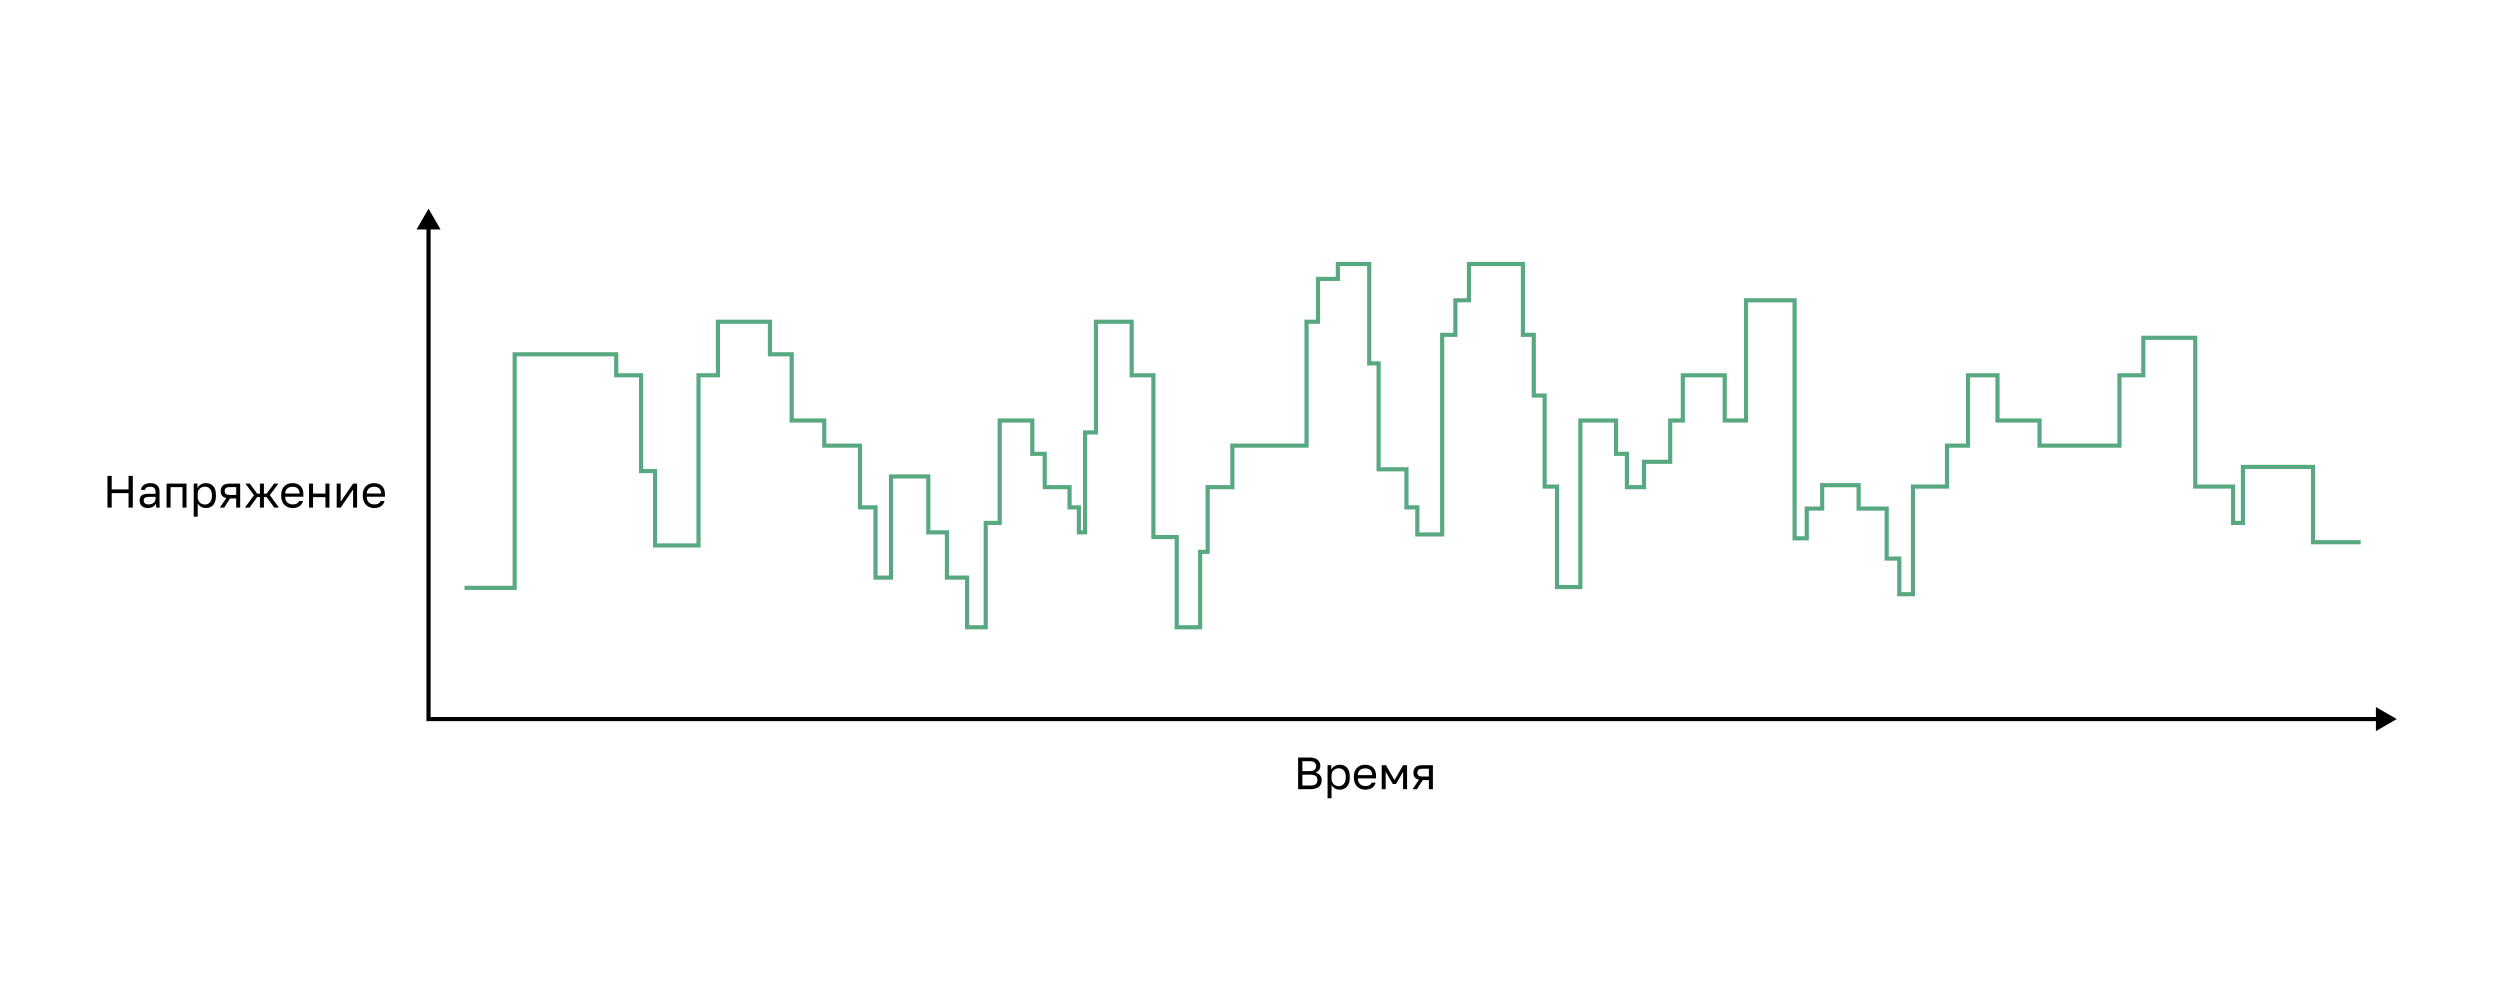
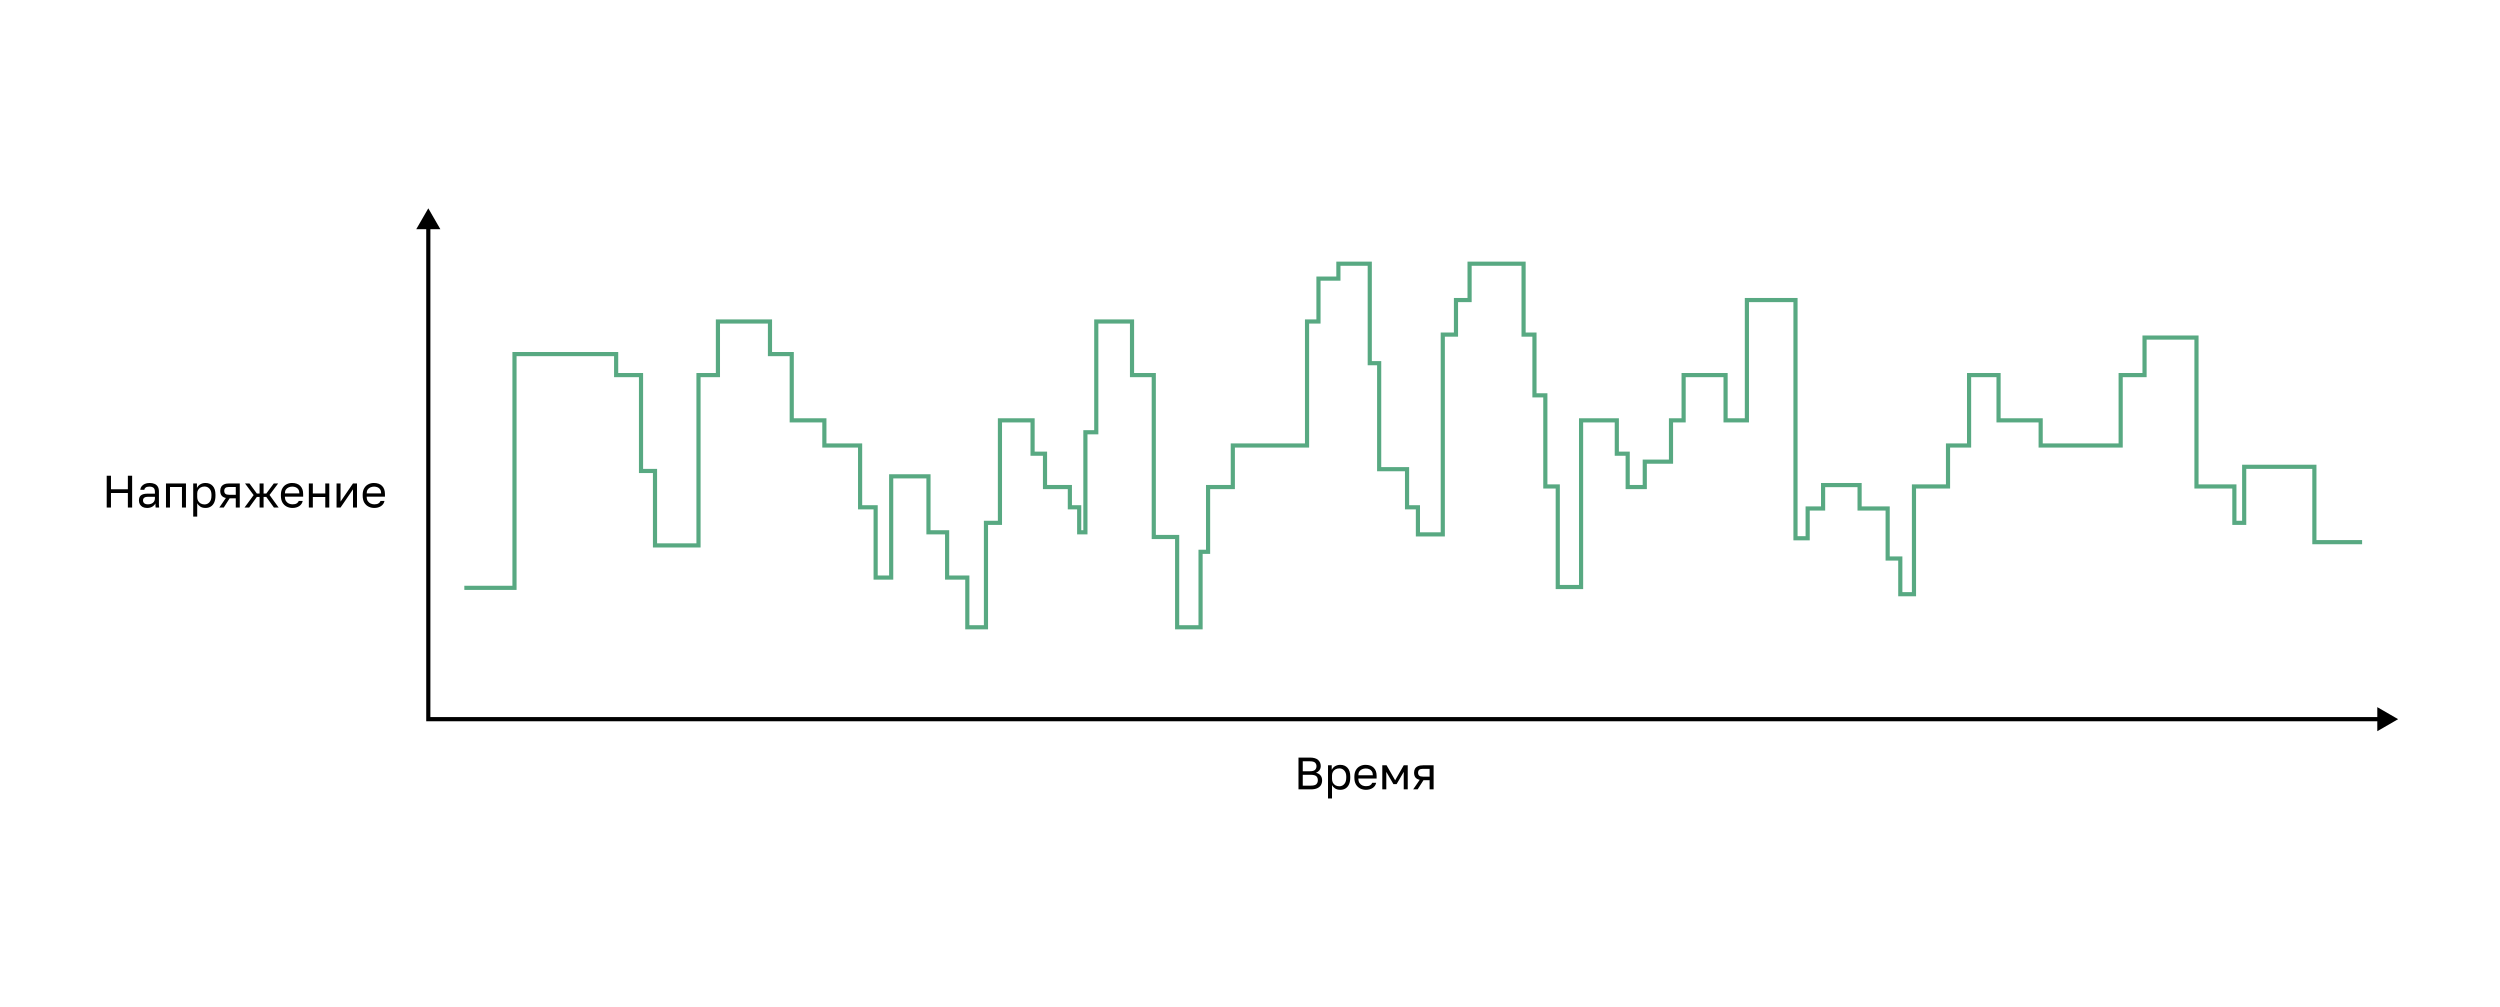
- <svg xmlns="http://www.w3.org/2000/svg" width="1201" height="484" viewBox="0 0 1201 484" fill="none">
-   <path d="M205.871 100.244L200.098 110.244H211.645L205.871 100.244ZM205.871 345.445H204.871V346.445H205.871V345.445ZM1151.39 345.445L1141.39 339.672V351.219L1151.39 345.445ZM204.871 109.244V345.445H206.871V109.244H204.871ZM205.871 346.445H1142.39V344.445H205.871V346.445Z" fill="black" />
-   <path d="M1134.09 260.481H1111.18V224.305H1077.5V251.205H1072.78V233.742H1054.59V162.278H1029.66V180.288H1018.2V214.079H979.803V202.011H959.59V180.288H945.438V214.079H935.332V233.742H918.991V285.463H912.426V268.328H906.36V244.319H892.885V233.08H875.368V244.319H867.958V258.609H862.122V144.268H838.792V202.011H828.561V180.288H808.423V202.011H802.361V221.841H789.776V234.024H781.574V218.018H776.353V202.011H759.201V282.009H748.009V233.742H742.045V190.007H736.824V160.85H731.604V126.822H705.682V144.268H699.155V160.85H692.819V256.75H680.887V243.743H675.667V225.451H662.281V174.57H657.767V126.822H642.714V133.979H633.152V154.562H627.661V214.079H592.035V234.024H580.159V265.11H576.554V301.337H565.313V257.999H554.095V180.288H543.654V154.562H526.498V207.729H521.278V255.748H518.295V243.743H513.819V234.024H501.887V218.018H495.919V202.011H480.258V251.205H473.546V301.337H464.597V277.477H454.899V255.748H445.95V228.882H428.05V277.477H420.591V243.743H413.132V214.079H395.98V202.011H380.319V170.206H369.874V154.562H344.888V180.288H335.566V262.041H314.684V226.309H307.973V180.288H296.033V170.206H247.239V282.406H223.164" stroke="#58A982" stroke-width="2" />
-   <path d="M623.62 363.906H629.06C629.974 363.906 630.757 364.007 631.41 364.211C632.063 364.414 632.599 364.697 633.02 365.059C633.455 365.407 633.774 365.835 633.977 366.343C634.181 366.836 634.282 367.38 634.282 367.975C634.282 368.758 634.065 369.433 633.629 369.999C633.194 370.55 632.657 370.949 632.019 371.196C632.918 371.399 633.629 371.812 634.152 372.436C634.674 373.045 634.935 373.843 634.935 374.83C634.935 375.453 634.833 376.026 634.63 376.549C634.427 377.071 634.108 377.528 633.673 377.92C633.238 378.297 632.672 378.594 631.976 378.812C631.294 379.029 630.467 379.138 629.495 379.138H623.62V363.906ZM629.495 377.354C630.148 377.354 630.692 377.296 631.127 377.18C631.562 377.049 631.91 376.875 632.171 376.658C632.432 376.425 632.614 376.15 632.715 375.831C632.831 375.511 632.889 375.156 632.889 374.764C632.889 374.373 632.831 374.017 632.715 373.698C632.614 373.364 632.432 373.089 632.171 372.871C631.91 372.639 631.555 372.465 631.105 372.349C630.67 372.218 630.126 372.153 629.473 372.153H625.665V377.354H629.495ZM629.06 370.456C629.669 370.456 630.177 370.398 630.583 370.282C630.989 370.166 631.315 369.999 631.562 369.781C631.809 369.564 631.983 369.31 632.084 369.02C632.186 368.729 632.237 368.41 632.237 368.062C632.237 367.714 632.186 367.395 632.084 367.105C631.983 366.8 631.809 366.546 631.562 366.343C631.315 366.14 630.989 365.98 630.583 365.864C630.177 365.748 629.669 365.69 629.06 365.69H625.665V370.456H629.06ZM637.762 367.605H639.546V369.781C639.938 369.012 640.482 368.425 641.178 368.019C641.889 367.598 642.709 367.388 643.637 367.388C645.088 367.388 646.249 367.866 647.119 368.824C647.989 369.767 648.425 371.174 648.425 373.045V373.48C648.425 374.467 648.309 375.33 648.076 376.07C647.844 376.795 647.518 377.405 647.097 377.898C646.677 378.377 646.169 378.739 645.574 378.986C644.994 379.232 644.348 379.356 643.637 379.356C642.651 379.356 641.824 379.138 641.157 378.703C640.504 378.268 640.011 377.724 639.677 377.071V383.49H637.762V367.605ZM643.202 377.658C643.666 377.658 644.102 377.571 644.508 377.397C644.914 377.209 645.262 376.94 645.552 376.592C645.857 376.244 646.089 375.809 646.249 375.287C646.423 374.764 646.51 374.162 646.51 373.48V373.045C646.51 372.421 646.423 371.863 646.249 371.37C646.089 370.877 645.857 370.463 645.552 370.129C645.262 369.781 644.914 369.52 644.508 369.346C644.102 369.172 643.666 369.085 643.202 369.085C642.68 369.085 642.201 369.172 641.766 369.346C641.331 369.506 640.961 369.738 640.656 370.042C640.352 370.332 640.112 370.681 639.938 371.087C639.764 371.493 639.677 371.928 639.677 372.392V374.133C639.677 374.656 639.764 375.134 639.938 375.569C640.112 376.005 640.352 376.375 640.656 376.679C640.961 376.984 641.331 377.223 641.766 377.397C642.201 377.571 642.68 377.658 643.202 377.658ZM655.937 379.356C655.197 379.356 654.494 379.24 653.826 379.008C653.159 378.776 652.571 378.42 652.064 377.941C651.556 377.448 651.15 376.832 650.845 376.092C650.541 375.352 650.388 374.481 650.388 373.48V373.045C650.388 372.088 650.533 371.261 650.823 370.565C651.114 369.854 651.498 369.266 651.977 368.802C652.47 368.323 653.036 367.968 653.674 367.736C654.327 367.504 655.009 367.388 655.719 367.388C657.417 367.388 658.73 367.852 659.658 368.78C660.587 369.709 661.051 371.022 661.051 372.719V373.937H652.303C652.303 374.619 652.412 375.192 652.629 375.657C652.847 376.121 653.13 376.498 653.478 376.788C653.826 377.078 654.211 377.289 654.631 377.419C655.067 377.55 655.502 377.615 655.937 377.615C656.807 377.615 657.475 377.47 657.939 377.18C658.418 376.89 658.759 376.491 658.962 375.983H660.833C660.717 376.534 660.507 377.02 660.202 377.441C659.912 377.862 659.549 378.217 659.114 378.507C658.693 378.783 658.207 378.993 657.656 379.138C657.119 379.283 656.546 379.356 655.937 379.356ZM655.828 369.128C655.379 369.128 654.943 369.194 654.523 369.324C654.102 369.44 653.725 369.636 653.391 369.912C653.072 370.173 652.811 370.507 652.608 370.913C652.405 371.319 652.303 371.805 652.303 372.371H659.245C659.23 371.776 659.129 371.275 658.94 370.869C658.766 370.449 658.527 370.115 658.222 369.868C657.917 369.607 657.555 369.419 657.134 369.303C656.728 369.186 656.292 369.128 655.828 369.128ZM663.772 367.605H665.818L669.931 374.786L674.043 367.605H675.958V379.138H674.043V370.76L670.627 376.636H669.104L665.687 370.76V379.138H663.772V367.605ZM681.697 374.569C680.74 374.351 680.051 373.959 679.63 373.393C679.209 372.813 678.999 372.073 678.999 371.174C678.999 370.042 679.34 369.165 680.022 368.541C680.718 367.917 681.828 367.605 683.351 367.605H688.356V379.138H686.441V374.743H683.503L680.696 379.138H678.564L681.697 374.569ZM680.914 371.174C680.914 371.783 681.088 372.247 681.436 372.567C681.799 372.886 682.401 373.045 683.242 373.045H686.441V369.303H683.242C682.401 369.303 681.799 369.462 681.436 369.781C681.088 370.1 680.914 370.565 680.914 371.174Z" fill="black" />
-   <path d="M51.621 228.613H53.666V235.119H61.761V228.613H63.807V243.845H61.761V236.904H53.666V243.845H51.621V228.613ZM71.004 244.063C70.366 244.063 69.8 243.976 69.307 243.802C68.828 243.613 68.422 243.359 68.088 243.04C67.755 242.721 67.501 242.344 67.327 241.909C67.153 241.473 67.066 240.995 67.066 240.472C67.066 239.326 67.399 238.499 68.067 237.992C68.748 237.484 69.72 237.23 70.983 237.23H74.725V236.447C74.725 235.46 74.5 234.778 74.051 234.401C73.615 234.024 72.955 233.835 72.07 233.835C71.244 233.835 70.642 233.995 70.264 234.314C69.887 234.619 69.677 234.967 69.633 235.359H67.718C67.747 234.894 67.871 234.467 68.088 234.075C68.32 233.669 68.625 233.32 69.002 233.03C69.394 232.74 69.858 232.515 70.395 232.356C70.932 232.182 71.526 232.095 72.179 232.095C73.543 232.095 74.624 232.421 75.422 233.074C76.234 233.712 76.64 234.764 76.64 236.229V240.908C76.64 241.517 76.64 242.054 76.64 242.518C76.655 242.968 76.691 243.41 76.749 243.845H75.073C75.03 243.512 75.001 243.2 74.986 242.91C74.972 242.605 74.965 242.264 74.965 241.887C74.66 242.496 74.167 243.011 73.485 243.432C72.803 243.852 71.976 244.063 71.004 244.063ZM71.418 242.322C71.867 242.322 72.288 242.264 72.68 242.148C73.086 242.017 73.441 241.836 73.746 241.604C74.051 241.357 74.29 241.06 74.464 240.712C74.638 240.364 74.725 239.957 74.725 239.493V238.71H71.309C70.598 238.71 70.04 238.855 69.633 239.145C69.227 239.421 69.024 239.863 69.024 240.472C69.024 241.009 69.213 241.452 69.59 241.8C69.981 242.148 70.591 242.322 71.418 242.322ZM80.022 232.312H89.597V243.845H87.682V234.01H81.937V243.845H80.022V232.312ZM93.07 232.312H94.854V234.488C95.246 233.719 95.79 233.132 96.487 232.726C97.197 232.305 98.017 232.095 98.945 232.095C100.396 232.095 101.557 232.573 102.427 233.531C103.297 234.474 103.733 235.881 103.733 237.752V238.188C103.733 239.174 103.617 240.037 103.384 240.777C103.152 241.502 102.826 242.112 102.405 242.605C101.985 243.084 101.477 243.446 100.882 243.693C100.302 243.94 99.656 244.063 98.945 244.063C97.959 244.063 97.132 243.845 96.465 243.41C95.812 242.975 95.319 242.431 94.985 241.778V248.197H93.07V232.312ZM98.51 242.366C98.974 242.366 99.41 242.278 99.816 242.104C100.222 241.916 100.57 241.647 100.86 241.299C101.165 240.951 101.397 240.516 101.557 239.994C101.731 239.471 101.818 238.869 101.818 238.188V237.752C101.818 237.129 101.731 236.57 101.557 236.077C101.397 235.584 101.165 235.17 100.86 234.836C100.57 234.488 100.222 234.227 99.816 234.053C99.41 233.879 98.974 233.792 98.51 233.792C97.988 233.792 97.509 233.879 97.074 234.053C96.639 234.213 96.269 234.445 95.964 234.749C95.66 235.04 95.42 235.388 95.246 235.794C95.072 236.2 94.985 236.635 94.985 237.1V238.84C94.985 239.363 95.072 239.841 95.246 240.277C95.42 240.712 95.66 241.082 95.964 241.386C96.269 241.691 96.639 241.93 97.074 242.104C97.509 242.278 97.988 242.366 98.51 242.366ZM108.721 239.276C107.763 239.058 107.074 238.666 106.654 238.1C106.233 237.52 106.023 236.78 106.023 235.881C106.023 234.749 106.364 233.872 107.045 233.248C107.742 232.624 108.851 232.312 110.375 232.312H115.38V243.845H113.465V239.45H110.527L107.72 243.845H105.587L108.721 239.276ZM107.938 235.881C107.938 236.49 108.112 236.954 108.46 237.274C108.822 237.593 109.424 237.752 110.266 237.752H113.465V234.01H110.266C109.424 234.01 108.822 234.169 108.46 234.488C108.112 234.807 107.938 235.272 107.938 235.881ZM122.023 237.905L117.889 232.312H120.021L123.546 237.143H124.874V232.312H126.789V237.143H128.094L131.685 232.312H133.774L129.639 237.839L133.991 243.845H131.728L128.094 238.797H126.789V243.845H124.874V238.797H123.546L119.891 243.845H117.671L122.023 237.905ZM140.634 244.063C139.894 244.063 139.191 243.947 138.524 243.715C137.856 243.483 137.269 243.127 136.761 242.648C136.253 242.155 135.847 241.539 135.542 240.799C135.238 240.059 135.085 239.188 135.085 238.188V237.752C135.085 236.795 135.23 235.968 135.521 235.272C135.811 234.561 136.195 233.973 136.674 233.509C137.167 233.03 137.733 232.675 138.371 232.443C139.024 232.211 139.706 232.095 140.417 232.095C142.114 232.095 143.427 232.559 144.355 233.487C145.284 234.416 145.748 235.729 145.748 237.426V238.644H137C137 239.326 137.109 239.899 137.327 240.364C137.544 240.828 137.827 241.205 138.175 241.495C138.524 241.785 138.908 241.996 139.329 242.126C139.764 242.257 140.199 242.322 140.634 242.322C141.505 242.322 142.172 242.177 142.636 241.887C143.115 241.597 143.456 241.198 143.659 240.69H145.53C145.414 241.241 145.204 241.727 144.899 242.148C144.609 242.569 144.247 242.924 143.811 243.214C143.391 243.49 142.905 243.7 142.353 243.845C141.817 243.99 141.244 244.063 140.634 244.063ZM140.526 233.835C140.076 233.835 139.641 233.901 139.22 234.031C138.799 234.147 138.422 234.343 138.088 234.619C137.769 234.88 137.508 235.214 137.305 235.62C137.102 236.026 137 236.512 137 237.078H143.942C143.927 236.483 143.826 235.982 143.637 235.576C143.463 235.156 143.224 234.822 142.919 234.575C142.614 234.314 142.252 234.126 141.831 234.01C141.425 233.893 140.99 233.835 140.526 233.835ZM148.47 232.312H150.385V237.121H156.347V232.312H158.262V243.845H156.347V238.819H150.385V243.845H148.47V232.312ZM161.751 232.312H163.666V241.016L169.628 232.312H171.543V243.845H169.628V235.141L163.666 243.845H161.751V232.312ZM179.82 244.063C179.08 244.063 178.376 243.947 177.709 243.715C177.042 243.483 176.454 243.127 175.947 242.648C175.439 242.155 175.033 241.539 174.728 240.799C174.423 240.059 174.271 239.188 174.271 238.188V237.752C174.271 236.795 174.416 235.968 174.706 235.272C174.996 234.561 175.381 233.973 175.86 233.509C176.353 233.03 176.919 232.675 177.557 232.443C178.21 232.211 178.891 232.095 179.602 232.095C181.3 232.095 182.613 232.559 183.541 233.487C184.469 234.416 184.934 235.729 184.934 237.426V238.644H176.186C176.186 239.326 176.295 239.899 176.512 240.364C176.73 240.828 177.013 241.205 177.361 241.495C177.709 241.785 178.094 241.996 178.514 242.126C178.95 242.257 179.385 242.322 179.82 242.322C180.69 242.322 181.358 242.177 181.822 241.887C182.301 241.597 182.642 241.198 182.845 240.69H184.716C184.6 241.241 184.39 241.727 184.085 242.148C183.795 242.569 183.432 242.924 182.997 243.214C182.576 243.49 182.09 243.7 181.539 243.845C181.002 243.99 180.429 244.063 179.82 244.063ZM179.711 233.835C179.261 233.835 178.826 233.901 178.406 234.031C177.985 234.147 177.608 234.343 177.274 234.619C176.955 234.88 176.694 235.214 176.491 235.62C176.287 236.026 176.186 236.512 176.186 237.078H183.128C183.113 236.483 183.011 235.982 182.823 235.576C182.649 235.156 182.409 234.822 182.105 234.575C181.8 234.314 181.437 234.126 181.017 234.01C180.611 233.893 180.175 233.835 179.711 233.835Z" fill="black" />
+ <svg xmlns="http://www.w3.org/2000/svg" width="1200" height="483" viewBox="0 0 1200 483" fill="none">
+   <path d="M205.587 100L199.814 110H211.361L205.587 100ZM205.587 345.202H204.587V346.202H205.587V345.202ZM1151.1 345.202L1141.1 339.428V350.975L1151.1 345.202ZM205.587 109H204.587V345.202H205.587H206.587V109H205.587ZM205.587 345.202V346.202H1142.1V345.202V344.202H205.587V345.202Z" fill="black" />
+   <path d="M1133.81 260.237H1110.9V224.061H1077.21V250.961H1072.5V233.498H1054.31V162.034H1029.38V180.044H1017.92V213.836H979.519V201.768H959.306V180.044H945.155V213.836H935.048V233.498H918.707V285.219H912.142V268.085H906.077V244.075H892.601V232.836H875.085V244.075H867.675V258.366H861.838V144.024H838.508V201.768H828.277V180.044H808.139V201.768H802.078V221.597H789.492V233.78H781.29V217.774H776.069V201.768H758.917V281.765H747.725V233.498H741.761V189.763H736.541V160.606H731.32V126.578H705.398V144.024H698.871V160.606H692.535V256.506H680.603V243.499H675.383V225.207H661.998V174.327H657.483V126.578H642.43V133.735H632.868V154.319H627.378V213.836H591.751V233.78H579.876V264.866H576.27V301.093H565.029V257.755H553.811V180.044H543.37V154.319H526.214V207.485H520.994V255.504H518.012V243.499H513.535V233.78H501.603V217.774H495.635V201.768H479.974V250.961H473.263V301.093H464.313V277.234H454.616V255.504H445.666V228.639H427.766V277.234H420.307V243.499H412.849V213.836H395.696V201.768H380.035V169.962H369.59V154.319H344.604V180.044H335.282V261.797H314.401V226.065H307.689V180.044H295.75V169.962H246.956V282.162H222.88" stroke="#58A982" stroke-width="2" />
+   <path d="M623.277 378.895V363.635H628.727C630.544 363.635 631.866 364.02 632.695 364.79C633.538 365.546 633.959 366.519 633.959 367.711C633.959 368.496 633.741 369.172 633.305 369.739C632.869 370.291 632.332 370.69 631.692 370.938C632.593 371.141 633.305 371.555 633.828 372.18C634.352 372.791 634.613 373.59 634.613 374.578C634.613 375.407 634.432 376.148 634.068 376.802C633.705 377.441 633.124 377.95 632.324 378.328C631.525 378.706 630.471 378.895 629.163 378.895H623.277ZM625.326 377.107H629.163C630.471 377.107 631.365 376.874 631.845 376.409C632.324 375.93 632.564 375.298 632.564 374.513C632.564 373.713 632.324 373.081 631.845 372.616C631.365 372.137 630.464 371.897 629.141 371.897H625.326V377.107ZM625.326 370.196H628.727C629.948 370.196 630.784 369.971 631.234 369.521C631.685 369.07 631.91 368.496 631.91 367.798C631.91 367.086 631.685 366.512 631.234 366.076C630.784 365.64 629.948 365.422 628.727 365.422H625.326V370.196ZM637.446 383.255V367.341H639.233V369.521C639.626 368.75 640.171 368.162 640.868 367.755C641.58 367.333 642.401 367.123 643.332 367.123C644.785 367.123 645.948 367.602 646.82 368.561C647.692 369.506 648.128 370.916 648.128 372.791V373.227C648.128 374.535 647.924 375.625 647.517 376.497C647.125 377.369 646.565 378.023 645.839 378.459C645.126 378.895 644.291 379.113 643.332 379.113C642.343 379.113 641.515 378.895 640.846 378.459C640.192 378.023 639.698 377.478 639.364 376.824V383.255H637.446ZM642.896 377.412C643.84 377.412 644.625 377.056 645.25 376.344C645.889 375.632 646.209 374.593 646.209 373.227V372.791C646.209 371.526 645.889 370.552 645.25 369.869C644.625 369.172 643.84 368.823 642.896 368.823C642.198 368.823 641.58 368.968 641.043 369.259C640.519 369.55 640.105 369.949 639.8 370.458C639.509 370.952 639.364 371.512 639.364 372.137V373.881C639.364 374.578 639.509 375.196 639.8 375.734C640.105 376.257 640.519 376.671 641.043 376.976C641.58 377.267 642.198 377.412 642.896 377.412ZM655.654 379.113C654.68 379.113 653.764 378.902 652.907 378.48C652.064 378.059 651.381 377.412 650.858 376.54C650.349 375.668 650.095 374.564 650.095 373.227V372.791C650.095 371.512 650.342 370.458 650.836 369.63C651.33 368.787 651.984 368.162 652.798 367.755C653.612 367.333 654.491 367.123 655.436 367.123C657.136 367.123 658.451 367.588 659.381 368.518C660.312 369.448 660.777 370.763 660.777 372.464V373.684H652.013C652.013 374.585 652.195 375.305 652.558 375.843C652.936 376.38 653.401 376.773 653.953 377.02C654.52 377.252 655.087 377.369 655.654 377.369C656.526 377.369 657.194 377.223 657.659 376.933C658.139 376.642 658.48 376.242 658.684 375.734H660.559C660.326 376.838 659.752 377.681 658.836 378.262C657.935 378.829 656.874 379.113 655.654 379.113ZM655.545 368.867C654.949 368.867 654.382 368.983 653.844 369.215C653.307 369.433 652.863 369.782 652.514 370.262C652.18 370.741 652.013 371.359 652.013 372.115H658.967C658.953 371.315 658.786 370.683 658.466 370.218C658.161 369.739 657.754 369.397 657.245 369.194C656.736 368.976 656.17 368.867 655.545 368.867ZM663.503 378.895V367.341H665.553L669.673 374.535L673.793 367.341H675.711V378.895H673.793V370.502L670.37 376.388H668.844L665.422 370.502V378.895H663.503ZM678.321 378.895L681.461 374.317C680.501 374.099 679.811 373.706 679.39 373.139C678.968 372.558 678.757 371.817 678.757 370.916C678.757 370.16 678.91 369.521 679.215 368.997C679.52 368.46 679.993 368.053 680.632 367.777C681.272 367.486 682.1 367.341 683.117 367.341H688.131V378.895H686.213V374.491H683.27L680.458 378.895H678.321ZM680.676 370.916C680.676 371.526 680.85 371.991 681.199 372.311C681.562 372.631 682.165 372.791 683.008 372.791H686.213V369.041H683.008C682.165 369.041 681.562 369.201 681.199 369.521C680.85 369.84 680.676 370.305 680.676 370.916Z" fill="black" />
+   <path d="M51.217 243.602V228.342H53.266V234.86H61.376V228.342H63.425V243.602H61.376V236.647H53.266V243.602H51.217ZM70.635 243.82C69.793 243.82 69.073 243.667 68.477 243.362C67.896 243.042 67.453 242.613 67.147 242.076C66.842 241.523 66.69 240.906 66.69 240.223C66.69 239.074 67.024 238.246 67.692 237.737C68.376 237.229 69.349 236.974 70.614 236.974H74.363V236.19C74.363 235.201 74.138 234.518 73.688 234.14C73.251 233.762 72.59 233.574 71.704 233.574C70.875 233.574 70.272 233.733 69.894 234.053C69.516 234.358 69.306 234.707 69.262 235.1H67.344C67.387 234.475 67.598 233.922 67.976 233.443C68.354 232.949 68.87 232.556 69.524 232.266C70.178 231.975 70.941 231.83 71.813 231.83C72.728 231.83 73.52 231.975 74.189 232.266C74.857 232.542 75.373 232.985 75.737 233.595C76.1 234.191 76.282 234.983 76.282 235.972V240.659C76.282 241.269 76.282 241.807 76.282 242.272C76.296 242.722 76.333 243.166 76.391 243.602H74.712C74.668 243.267 74.639 242.955 74.625 242.664C74.61 242.359 74.603 242.017 74.603 241.64C74.298 242.25 73.804 242.766 73.121 243.187C72.438 243.609 71.609 243.82 70.635 243.82ZM71.05 242.076C71.66 242.076 72.212 241.967 72.707 241.749C73.215 241.531 73.615 241.211 73.906 240.789C74.211 240.368 74.363 239.852 74.363 239.242V238.457H70.941C70.229 238.457 69.669 238.602 69.262 238.893C68.855 239.169 68.652 239.612 68.652 240.223C68.652 240.76 68.841 241.204 69.219 241.552C69.611 241.901 70.221 242.076 71.05 242.076ZM79.67 243.602V232.048H89.262V243.602H87.344V233.748H81.588V243.602H79.67ZM92.742 247.962V232.048H94.529V234.228C94.922 233.457 95.467 232.869 96.164 232.462C96.876 232.04 97.697 231.83 98.628 231.83C100.081 231.83 101.244 232.309 102.116 233.268C102.988 234.213 103.424 235.623 103.424 237.498V237.934C103.424 239.242 103.22 240.332 102.813 241.204C102.421 242.076 101.861 242.73 101.135 243.166C100.422 243.602 99.587 243.82 98.628 243.82C97.639 243.82 96.811 243.602 96.142 243.166C95.488 242.73 94.994 242.185 94.66 241.531V247.962H92.742ZM98.192 242.119C99.136 242.119 99.921 241.763 100.546 241.051C101.185 240.339 101.505 239.3 101.505 237.934V237.498C101.505 236.233 101.185 235.259 100.546 234.576C99.921 233.879 99.136 233.53 98.192 233.53C97.494 233.53 96.876 233.675 96.339 233.966C95.815 234.257 95.401 234.656 95.096 235.165C94.805 235.659 94.66 236.219 94.66 236.844V238.588C94.66 239.285 94.805 239.903 95.096 240.441C95.401 240.964 95.815 241.378 96.339 241.683C96.876 241.974 97.494 242.119 98.192 242.119ZM105.282 243.602L108.421 239.024C107.462 238.806 106.771 238.413 106.35 237.846C105.928 237.265 105.718 236.524 105.718 235.623C105.718 234.867 105.87 234.228 106.175 233.704C106.481 233.167 106.953 232.76 107.592 232.484C108.232 232.193 109.06 232.048 110.078 232.048H115.092V243.602H113.173V239.198H110.23L107.418 243.602H105.282ZM107.636 235.623C107.636 236.233 107.81 236.698 108.159 237.018C108.523 237.338 109.126 237.498 109.969 237.498H113.173V233.748H109.969C109.126 233.748 108.523 233.908 108.159 234.228C107.81 234.547 107.636 235.012 107.636 235.623ZM117.387 243.602L121.747 237.65L117.605 232.048H119.742L123.273 236.887H124.603V232.048H126.522V236.887H127.83L131.427 232.048H133.519L129.377 237.585L133.737 243.602H131.47L127.83 238.544H126.522V243.602H124.603V238.544H123.273L119.611 243.602H117.387ZM140.392 243.82C139.419 243.82 138.503 243.609 137.646 243.187C136.803 242.766 136.12 242.119 135.596 241.247C135.088 240.375 134.833 239.271 134.833 237.934V237.498C134.833 236.219 135.081 235.165 135.575 234.337C136.069 233.494 136.723 232.869 137.537 232.462C138.351 232.04 139.23 231.83 140.174 231.83C141.875 231.83 143.19 232.295 144.12 233.225C145.05 234.155 145.515 235.47 145.515 237.171V238.391H136.752C136.752 239.292 136.934 240.012 137.297 240.55C137.675 241.087 138.14 241.48 138.692 241.727C139.259 241.959 139.826 242.076 140.392 242.076C141.264 242.076 141.933 241.93 142.398 241.64C142.878 241.349 143.219 240.949 143.423 240.441H145.297C145.065 241.545 144.491 242.388 143.575 242.969C142.674 243.536 141.613 243.82 140.392 243.82ZM140.283 233.574C139.688 233.574 139.121 233.69 138.583 233.922C138.045 234.14 137.602 234.489 137.253 234.969C136.919 235.448 136.752 236.066 136.752 236.822H143.706C143.692 236.022 143.524 235.39 143.205 234.925C142.899 234.446 142.493 234.104 141.984 233.901C141.475 233.683 140.908 233.574 140.283 233.574ZM148.242 243.602V232.048H150.161V236.865H156.134V232.048H158.052V243.602H156.134V238.566H150.161V243.602H148.242ZM161.548 243.602V232.048H163.466V240.768L169.439 232.048H171.358V243.602H169.439V234.882L163.466 243.602H161.548ZM179.649 243.82C178.676 243.82 177.76 243.609 176.903 243.187C176.06 242.766 175.377 242.119 174.853 241.247C174.345 240.375 174.09 239.271 174.09 237.934V237.498C174.09 236.219 174.338 235.165 174.832 234.337C175.326 233.494 175.98 232.869 176.794 232.462C177.608 232.04 178.487 231.83 179.431 231.83C181.132 231.83 182.447 232.295 183.377 233.225C184.307 234.155 184.772 235.47 184.772 237.171V238.391H176.009C176.009 239.292 176.191 240.012 176.554 240.55C176.932 241.087 177.397 241.48 177.949 241.727C178.516 241.959 179.083 242.076 179.649 242.076C180.521 242.076 181.19 241.93 181.655 241.64C182.135 241.349 182.476 240.949 182.68 240.441H184.554C184.322 241.545 183.748 242.388 182.832 242.969C181.931 243.536 180.87 243.82 179.649 243.82ZM179.54 233.574C178.945 233.574 178.378 233.69 177.84 233.922C177.302 234.14 176.859 234.489 176.51 234.969C176.176 235.448 176.009 236.066 176.009 236.822H182.963C182.949 236.022 182.781 235.39 182.462 234.925C182.156 234.446 181.75 234.104 181.241 233.901C180.732 233.683 180.165 233.574 179.54 233.574Z" fill="black" />
</svg>
